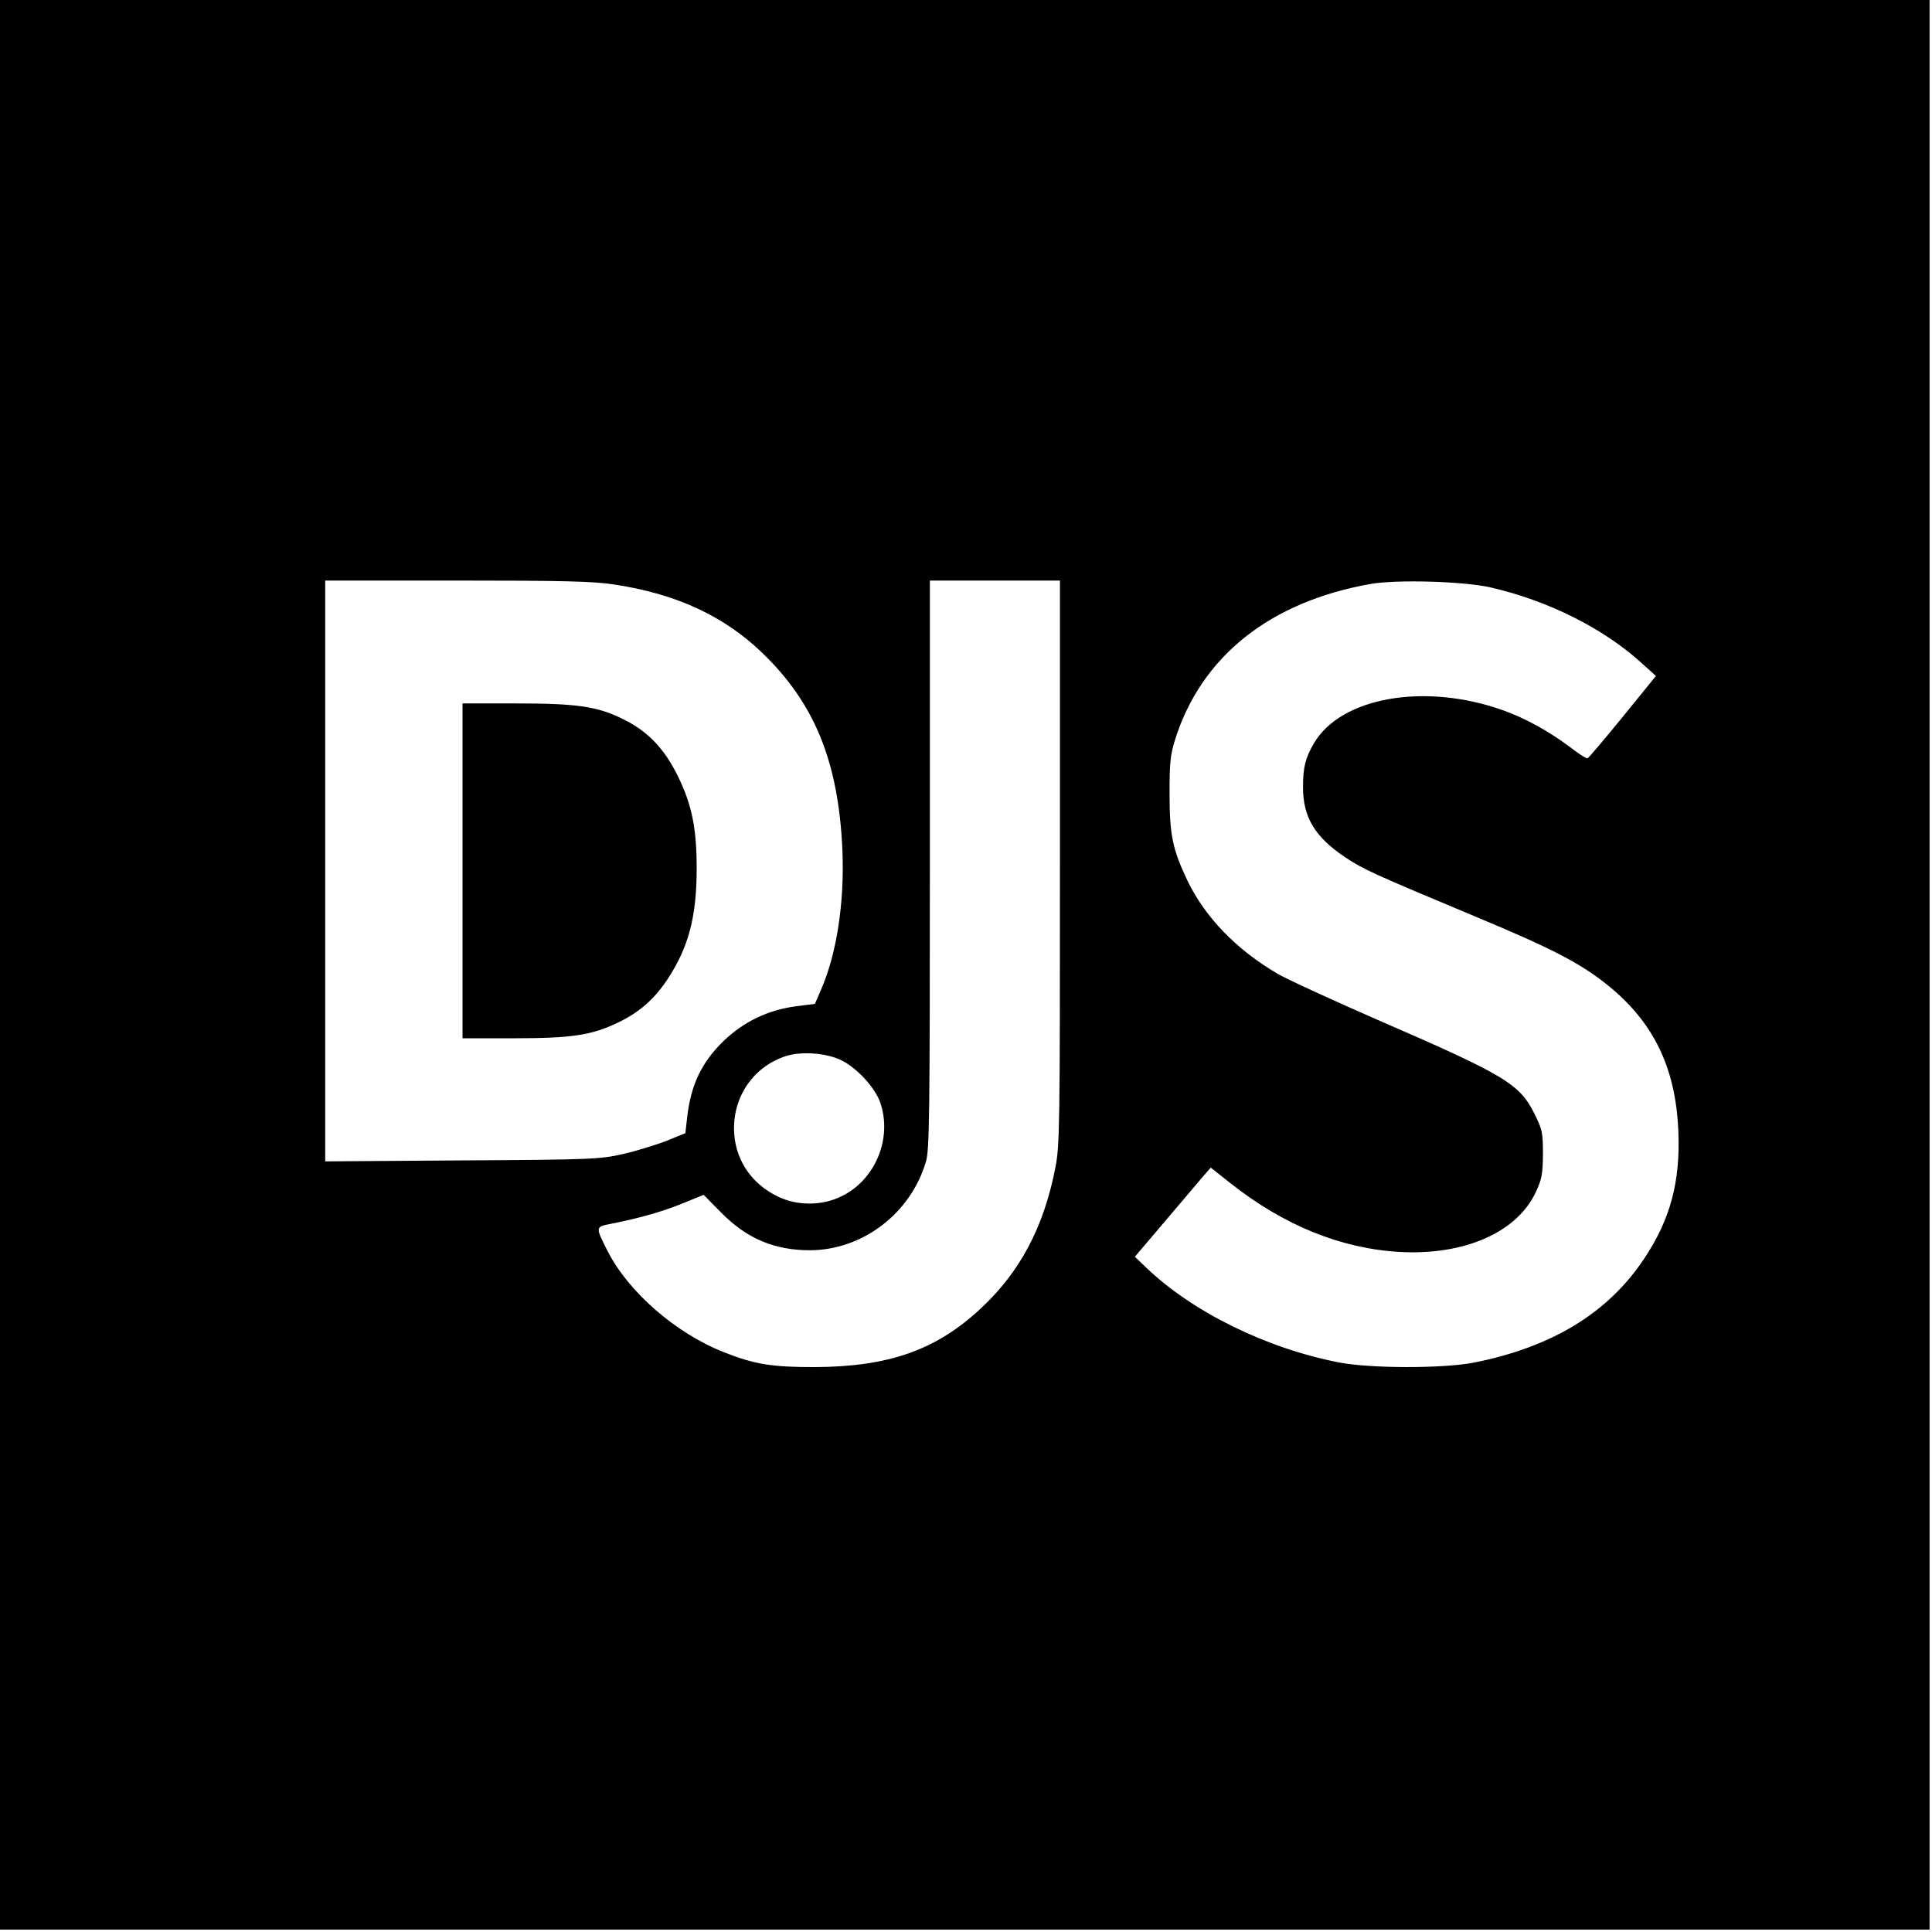
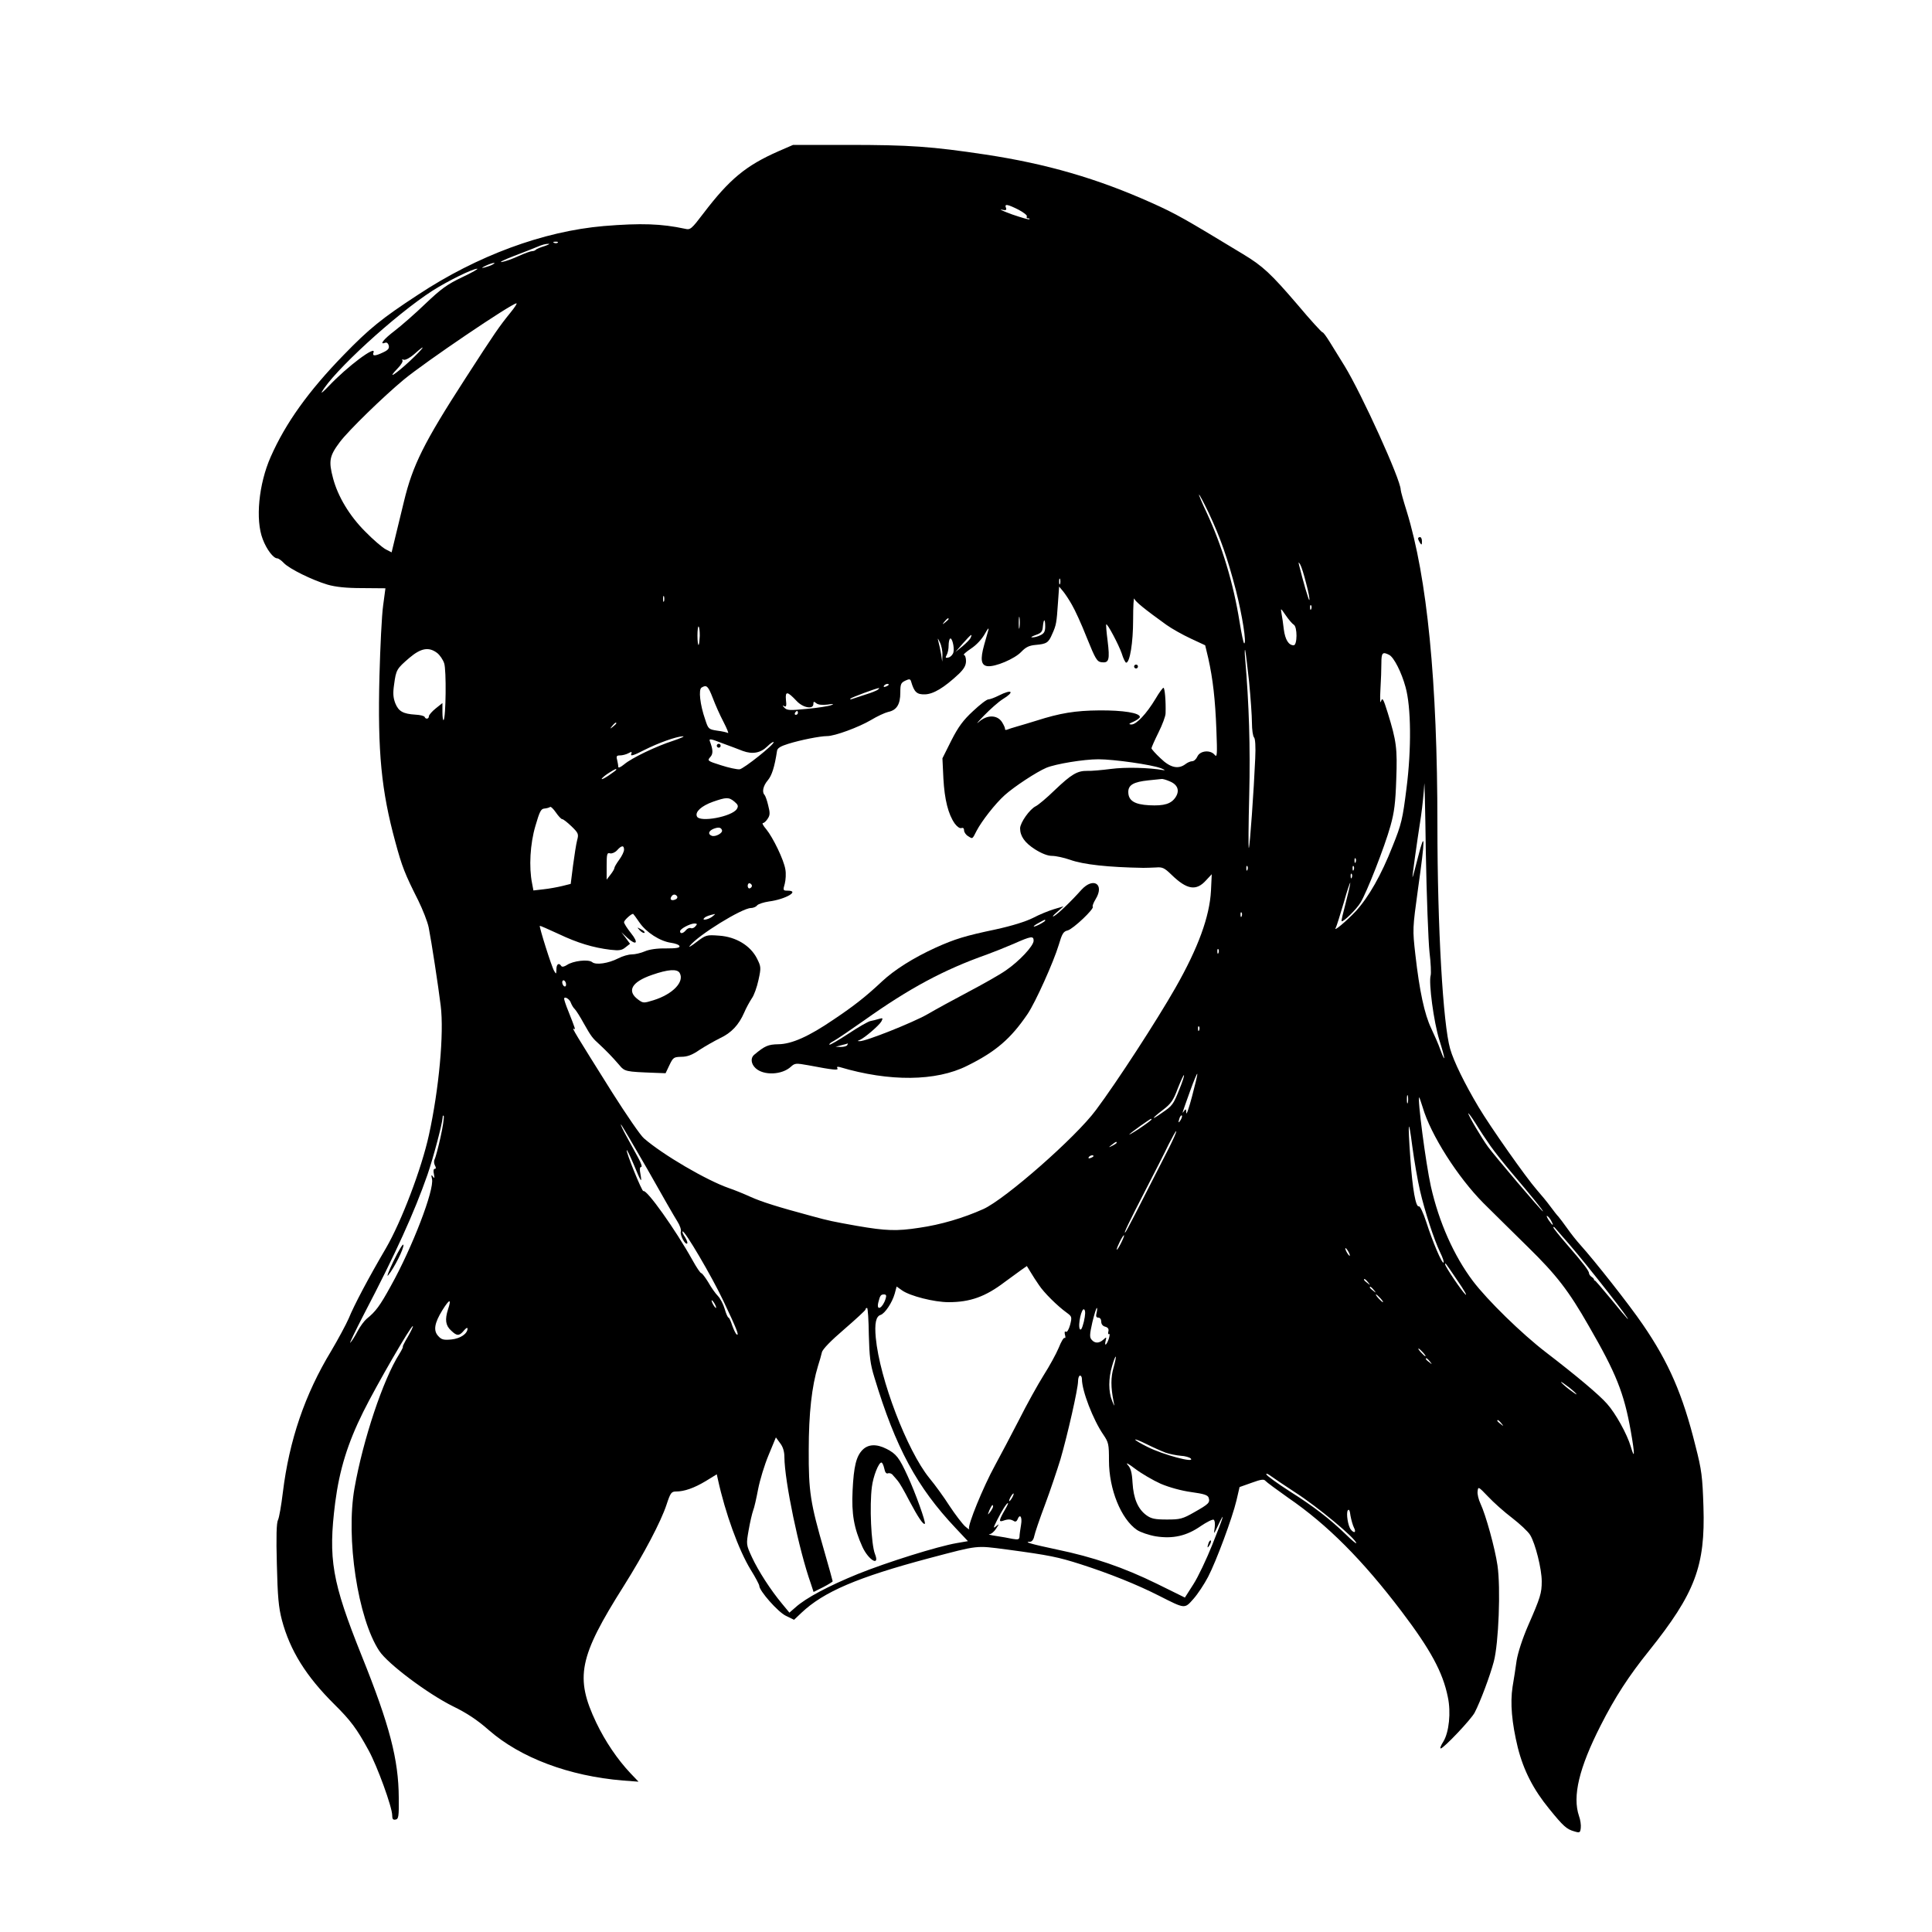
- <svg xmlns="http://www.w3.org/2000/svg" version="1.0" width="802pt" height="802pt" viewBox="0 0 802 802" preserveAspectRatio="xMidYMid meet">
-   <g transform="translate(0,802) scale(0.1,-0.1)" fill="#000000" stroke="none">
-     <path d="M0 4015 l0 -4005 4005 0 4005 0 0 4005 0 4005 -4005 0 -4005 0 0 -4005z m2547 1579 c257 -38 457 -130 616 -283 219 -210 318 -454 334 -821 9 -217 -24 -432 -90 -581 l-24 -56 -84 -11 c-114 -16 -212 -64 -294 -142 -93 -90 -138 -184 -153 -323 l-7 -61 -81 -33 c-45 -17 -126 -42 -180 -54 -94 -21 -125 -23 -666 -26 l-568 -4 0 1205 0 1206 546 0 c442 0 566 -3 651 -16z m1853 -1154 c0 -1108 -1 -1174 -19 -1267 -48 -246 -145 -431 -309 -584 -185 -173 -382 -243 -692 -244 -175 0 -246 11 -373 61 -202 79 -400 252 -486 423 -50 99 -50 98 16 111 117 23 219 52 300 86 l84 34 72 -73 c107 -109 222 -157 370 -157 218 1 418 153 481 369 14 49 16 184 16 1233 l0 1178 270 0 270 0 0 -1170z m1790 1141 c238 -55 467 -170 624 -313 l60 -54 -138 -170 c-76 -93 -141 -170 -146 -172 -4 -2 -37 19 -73 47 -88 66 -186 120 -279 153 -324 115 -672 54 -784 -138 -35 -60 -45 -98 -45 -182 0 -124 49 -206 174 -290 78 -52 119 -70 542 -247 316 -132 429 -190 543 -280 194 -154 288 -344 299 -610 9 -210 -33 -367 -142 -530 -150 -226 -384 -368 -710 -432 -127 -24 -423 -24 -555 1 -301 58 -609 209 -802 394 l-47 45 124 146 c68 80 139 164 157 185 l34 39 81 -64 c222 -176 460 -272 703 -286 270 -15 489 82 566 250 25 54 28 74 29 157 0 88 -3 101 -33 162 -63 129 -120 163 -657 396 -187 82 -373 167 -412 190 -172 101 -301 235 -374 387 -61 128 -74 188 -74 360 0 130 3 160 23 225 109 345 393 572 812 646 109 19 389 11 500 -15z m-2694 -1964 c64 -33 137 -113 158 -174 51 -148 -20 -321 -161 -389 -80 -40 -185 -40 -264 -1 -114 55 -181 159 -182 281 -1 140 84 259 215 302 66 21 172 13 234 -19z" />
-     <path d="M1920 4405 l0 -695 210 0 c242 0 325 12 435 65 90 43 152 98 208 183 86 132 119 258 119 457 0 164 -19 262 -77 381 -56 115 -125 188 -227 238 -108 54 -192 66 -449 66 l-219 0 0 -695z" />
+ <svg xmlns="http://www.w3.org/2000/svg" version="1.0" width="1000pt" height="1000pt" viewBox="0 0 1000 1000" preserveAspectRatio="xMidYMid meet">
+   <g transform="translate(0,1000) scale(0.1,-0.1)" fill="#000000" stroke="none">
+     <path d="M4029 9217 c-168 -74 -253 -144 -387 -320 -64 -84 -69 -88 -97 -81 -121 26 -226 30 -420 14 -313 -27 -655 -153 -962 -356 -187 -122 -253 -176 -384 -311 -182 -187 -301 -353 -378 -528 -62 -140 -80 -326 -41 -426 20 -53 55 -99 75 -99 6 0 22 -11 34 -24 28 -30 146 -88 226 -112 42 -12 96 -18 180 -18 l120 -1 -12 -90 c-7 -49 -15 -214 -19 -365 -10 -393 10 -593 82 -857 35 -130 50 -167 119 -304 23 -47 48 -110 54 -140 15 -77 49 -299 62 -404 18 -143 -9 -433 -61 -670 -38 -174 -142 -447 -222 -585 -91 -155 -166 -297 -193 -364 -14 -32 -55 -108 -91 -169 -136 -224 -217 -462 -250 -732 -8 -66 -19 -130 -25 -142 -8 -15 -10 -86 -6 -230 4 -168 9 -223 26 -288 42 -158 125 -291 271 -436 85 -84 117 -127 178 -239 45 -82 122 -294 122 -336 0 -19 4 -25 18 -22 15 3 17 16 16 113 -1 197 -47 375 -192 735 -154 384 -174 500 -137 793 22 169 64 306 145 469 68 137 250 452 257 444 2 -2 -10 -27 -26 -55 -17 -28 -28 -51 -26 -51 3 0 -5 -17 -18 -38 -84 -132 -188 -444 -232 -694 -46 -258 17 -675 128 -843 44 -67 251 -222 382 -287 70 -34 125 -70 185 -123 165 -144 416 -238 695 -261 l80 -6 -41 43 c-68 72 -131 165 -178 263 -111 234 -90 339 142 706 105 167 193 334 222 422 20 61 25 68 49 68 43 0 94 18 154 54 l57 35 6 -27 c38 -174 107 -364 169 -466 25 -40 45 -78 45 -84 0 -26 96 -135 137 -155 l43 -21 38 36 c115 109 290 184 662 283 258 68 238 66 400 45 223 -30 266 -39 385 -77 149 -48 291 -105 405 -163 136 -69 131 -68 178 -15 22 25 55 75 75 113 43 83 125 304 147 396 l16 69 62 22 c49 18 64 20 72 10 6 -7 59 -46 117 -87 204 -140 385 -322 587 -588 150 -198 214 -315 240 -444 17 -80 6 -182 -23 -230 -13 -20 -19 -36 -14 -36 15 0 159 152 176 186 30 58 79 189 99 264 25 95 36 380 19 497 -13 90 -61 263 -88 320 -10 21 -17 50 -15 64 3 26 4 25 54 -27 28 -30 84 -80 125 -111 40 -31 82 -70 93 -88 27 -44 60 -176 60 -240 0 -61 -7 -84 -71 -230 -29 -67 -52 -138 -59 -180 -5 -38 -15 -100 -21 -136 -13 -84 -4 -186 27 -314 30 -119 81 -218 163 -318 73 -90 90 -105 129 -116 29 -9 31 -7 34 17 2 15 -2 43 -9 62 -35 102 0 249 112 469 74 146 146 257 250 386 239 299 292 439 282 747 -5 153 -9 189 -41 313 -66 267 -139 434 -272 628 -73 107 -251 332 -323 412 -20 22 -51 61 -69 87 -18 25 -38 52 -45 60 -7 7 -26 31 -42 53 -16 22 -48 61 -71 87 -56 64 -239 324 -301 428 -71 119 -129 237 -147 301 -37 128 -66 628 -66 1159 0 745 -53 1280 -159 1624 -17 54 -31 104 -31 111 0 52 -202 496 -290 640 -24 39 -58 94 -76 123 -18 29 -35 53 -39 52 -3 -1 -62 63 -129 143 -138 161 -180 200 -281 261 -307 186 -347 209 -474 266 -281 126 -543 202 -860 250 -280 42 -391 50 -716 50 l-280 0 -76 -33z m1242 -302 c27 -14 47 -30 44 -35 -3 -6 -1 -10 6 -10 7 0 10 -2 7 -5 -2 -3 -42 9 -89 25 -46 17 -71 28 -55 25 23 -5 27 -3 23 9 -9 22 6 20 64 -9z m-2384 -171 c-3 -3 -12 -4 -19 -1 -8 3 -5 6 6 6 11 1 17 -2 13 -5z m-69 -18 c-20 -6 -40 -14 -44 -18 -4 -5 -13 -8 -20 -8 -8 0 -38 -11 -69 -25 -30 -14 -69 -28 -87 -31 -18 -3 10 11 62 31 52 20 104 40 115 45 32 14 49 18 65 18 8 0 -2 -5 -22 -12z m-268 -95 c-8 -5 -26 -11 -40 -15 -21 -5 -20 -3 5 9 32 15 60 20 35 6z m-158 -66 c-78 -37 -109 -60 -190 -137 -53 -51 -125 -114 -159 -140 -58 -44 -82 -75 -49 -62 8 3 15 -3 18 -14 4 -15 -3 -24 -29 -36 -42 -20 -57 -20 -50 -1 17 42 -135 -71 -232 -174 -24 -25 -40 -39 -36 -31 57 104 379 400 573 525 80 51 208 114 232 114 8 0 -27 -20 -78 -44z m251 -182 c-59 -73 -79 -101 -235 -343 -214 -331 -272 -448 -317 -635 -12 -49 -31 -129 -43 -177 l-21 -87 -31 16 c-17 9 -65 50 -106 92 -81 81 -141 181 -166 275 -24 90 -19 116 35 188 45 60 226 236 331 323 111 92 556 393 583 395 5 0 -9 -21 -30 -47z m-523 -253 c-77 -71 -120 -97 -62 -37 18 18 29 37 25 42 -5 4 -1 6 7 3 8 -3 32 10 53 28 71 64 52 34 -23 -36z m4136 -784 c61 -129 98 -236 141 -401 33 -130 56 -275 43 -275 -4 0 -14 50 -24 111 -32 201 -91 395 -171 567 -24 50 -41 92 -39 92 3 0 25 -42 50 -94z m505 -367 c12 -44 19 -82 16 -85 -3 -3 -31 92 -53 181 -4 18 -4 18 6 3 6 -10 20 -54 31 -99z m-1274 -1 c-3 -7 -5 -2 -5 12 0 14 2 19 5 13 2 -7 2 -19 0 -25z m61 -108 c15 -25 50 -101 77 -170 46 -114 53 -125 78 -128 37 -4 42 13 30 111 -6 45 -9 84 -7 85 5 7 64 -104 80 -150 8 -27 19 -48 23 -48 19 0 36 103 36 222 0 70 3 119 6 109 7 -16 52 -53 166 -135 28 -20 85 -52 126 -71 l75 -35 16 -67 c24 -108 36 -213 42 -371 5 -128 4 -145 -9 -129 -22 27 -75 22 -89 -8 -6 -14 -18 -25 -27 -25 -9 0 -25 -7 -35 -15 -37 -28 -79 -19 -129 30 -26 24 -47 48 -47 52 0 4 16 41 36 81 20 40 37 85 37 100 2 62 -4 132 -11 132 -4 0 -23 -26 -41 -57 -47 -78 -99 -133 -125 -133 -16 1 -14 4 12 15 17 8 32 19 32 24 0 21 -87 35 -210 34 -125 -1 -203 -14 -325 -53 -33 -10 -78 -24 -100 -30 -22 -6 -46 -14 -53 -17 -7 -2 -11 -1 -10 4 1 4 -6 20 -16 36 -25 38 -78 38 -120 0 -17 -15 -5 0 27 33 32 33 76 72 97 85 64 39 49 54 -20 19 -22 -11 -46 -20 -54 -20 -9 0 -44 -27 -80 -61 -50 -46 -76 -81 -112 -152 l-46 -92 5 -105 c6 -109 25 -185 59 -233 12 -16 26 -26 34 -23 9 3 14 -1 14 -12 0 -9 9 -23 21 -30 24 -15 21 -17 44 28 26 50 96 140 145 184 50 45 166 121 216 142 48 20 193 44 269 44 81 0 276 -28 323 -46 21 -8 26 -12 12 -10 -74 13 -195 16 -270 6 -47 -6 -102 -11 -122 -10 -52 1 -83 -18 -169 -100 -40 -39 -84 -76 -98 -83 -31 -15 -80 -84 -81 -114 0 -41 24 -75 77 -109 35 -22 66 -34 88 -34 20 0 61 -9 93 -20 69 -25 199 -39 380 -42 15 0 44 1 65 2 33 3 44 -2 80 -37 81 -79 129 -86 180 -29 l29 31 -4 -85 c-7 -134 -66 -296 -184 -503 -97 -170 -302 -486 -411 -632 -105 -142 -469 -461 -583 -513 -105 -47 -221 -81 -332 -97 -117 -18 -172 -16 -323 10 -123 22 -144 26 -235 51 -178 48 -257 73 -315 99 -33 15 -84 36 -114 46 -114 40 -339 171 -438 257 -18 15 -91 122 -164 237 -192 306 -211 337 -199 330 10 -6 10 -6 -29 93 -12 29 -21 57 -21 62 0 16 29 -1 35 -21 4 -10 12 -25 20 -32 7 -7 28 -40 46 -73 39 -69 45 -77 84 -112 35 -33 61 -59 99 -103 30 -36 32 -36 186 -42 l55 -2 20 42 c19 40 23 42 61 43 31 0 56 9 95 36 29 19 77 46 105 60 60 28 98 69 126 133 10 24 28 56 39 73 12 16 27 59 35 96 14 64 13 69 -8 111 -34 67 -109 112 -195 118 -66 5 -69 4 -118 -33 -27 -21 -43 -30 -35 -20 45 57 270 195 316 196 12 0 27 6 33 14 6 7 34 16 61 20 86 11 163 56 96 56 -23 0 -24 2 -14 36 5 20 7 53 3 74 -8 50 -64 165 -99 208 -15 17 -23 32 -17 32 6 0 17 10 25 23 12 18 12 30 2 69 -6 26 -15 50 -19 54 -14 14 -7 47 17 75 21 25 35 68 48 153 2 14 19 24 58 36 64 20 165 40 201 40 40 0 164 46 227 83 31 19 72 38 89 42 44 9 63 39 63 100 0 44 3 51 26 62 21 10 26 9 30 -5 16 -55 30 -67 71 -66 44 1 99 34 175 105 28 27 38 45 38 68 0 17 -5 31 -11 31 -6 0 10 15 37 33 29 19 57 50 72 77 14 25 21 34 18 20 -4 -14 -14 -49 -22 -78 -21 -75 -16 -106 17 -110 40 -5 141 38 175 74 24 25 41 33 75 36 56 5 66 11 85 56 21 46 23 58 30 162 l6 84 20 -24 c11 -13 32 -45 46 -70z m-2111 18 c-3 -7 -5 -2 -5 12 0 14 2 19 5 13 2 -7 2 -19 0 -25z m3350 -40 c-3 -8 -6 -5 -6 6 -1 11 2 17 5 13 3 -3 4 -12 1 -19z m-91 -81 c20 -11 19 -107 0 -107 -26 0 -44 29 -51 82 -3 29 -9 67 -12 83 -5 29 -5 29 22 -10 15 -22 34 -44 41 -48z m-1419 -14 c-2 -16 -4 -5 -4 22 0 28 2 40 4 28 2 -13 2 -35 0 -50z m-367 43 c0 -2 -8 -10 -17 -17 -16 -13 -17 -12 -4 4 13 16 21 21 21 13z m500 -39 c0 -26 -6 -36 -25 -45 -14 -7 -34 -12 -43 -11 -9 0 -1 5 18 12 29 10 36 17 38 45 4 42 12 41 12 -1z m-1788 -48 c-1 -22 -3 -44 -6 -47 -3 -3 -6 19 -6 48 0 29 3 51 6 47 4 -3 6 -25 6 -48z m1402 -10 c-3 -8 -22 -27 -42 -44 l-37 -30 40 46 c41 46 50 53 39 28z m-146 -89 l-1 -35 -6 40 c-4 22 -10 51 -14 65 -5 20 -4 19 8 -5 8 -16 14 -46 13 -65z m57 14 c-3 -12 -14 -24 -25 -27 -16 -4 -18 -2 -10 13 6 10 10 32 10 48 0 16 3 32 7 36 10 10 24 -44 18 -70z m-2672 -4 c14 -11 30 -35 36 -53 12 -34 9 -283 -3 -294 -3 -4 -6 15 -6 41 l0 47 -35 -28 c-19 -15 -35 -34 -35 -40 0 -15 -17 -17 -22 -4 -1 5 -23 11 -48 12 -64 4 -87 17 -104 59 -11 29 -13 52 -6 98 10 76 14 81 79 137 60 51 101 58 144 25z m4202 -146 c8 -83 15 -180 15 -215 0 -36 5 -70 11 -76 6 -6 9 -47 6 -109 -7 -163 -28 -458 -33 -463 -3 -3 -2 121 2 274 6 249 -1 468 -21 705 -3 30 -3 51 0 45 2 -5 11 -78 20 -161z m726 136 c24 -13 63 -89 84 -166 29 -103 31 -321 5 -524 -20 -160 -26 -186 -72 -300 -59 -150 -123 -262 -190 -336 -48 -51 -120 -112 -104 -86 4 7 22 65 41 129 18 65 34 111 34 103 0 -8 -11 -55 -24 -105 -13 -49 -23 -91 -21 -93 7 -7 76 60 98 96 32 52 125 289 155 397 20 71 26 121 30 241 6 161 1 198 -44 344 -23 74 -28 82 -35 60 -4 -15 -6 9 -3 60 3 47 5 109 5 138 0 54 6 60 41 42z m-2591 -154 c0 -2 -7 -7 -16 -10 -8 -3 -12 -2 -9 4 6 10 25 14 25 6z m-911 -68 c13 -35 38 -91 56 -125 18 -35 28 -60 23 -57 -5 3 -30 9 -55 12 -45 7 -47 8 -63 58 -27 77 -35 155 -19 165 26 16 34 9 58 -53z m856 43 c-6 -5 -35 -17 -65 -26 -30 -10 -62 -20 -70 -23 -8 -3 -12 -2 -8 2 5 6 131 53 148 55 2 1 0 -3 -5 -8z m-421 -60 c33 -35 86 -44 86 -15 0 14 3 14 15 4 10 -8 30 -10 58 -7 32 5 36 4 19 -3 -13 -5 -69 -14 -125 -19 -89 -9 -104 -8 -117 6 -11 11 -11 14 -1 8 10 -6 13 1 9 33 -4 46 7 45 56 -7z m6 -61 c0 -5 -5 -10 -11 -10 -5 0 -7 5 -4 10 3 6 8 10 11 10 2 0 4 -4 4 -10z m-940 -54 c0 -2 -8 -10 -17 -17 -16 -13 -17 -12 -4 4 13 16 21 21 21 13z m295 -90 c-90 -29 -215 -89 -254 -122 -20 -16 -31 -21 -31 -12 0 7 -3 23 -6 36 -5 18 -2 22 15 22 12 0 32 5 43 11 18 10 20 9 15 -5 -5 -11 14 -6 66 21 75 38 168 71 202 72 11 0 -12 -10 -50 -23z m360 -53 c50 -18 91 -11 127 24 15 15 30 25 32 22 8 -9 -154 -138 -176 -141 -13 -1 -56 8 -96 21 -70 22 -72 24 -56 42 16 17 15 38 -2 83 -5 14 6 12 62 -10 38 -14 87 -32 109 -41z m-655 -97 c0 -2 -19 -16 -41 -31 -23 -15 -38 -22 -34 -15 4 6 21 20 39 31 32 20 36 21 36 15z m4209 -944 c7 -56 9 -111 6 -121 -11 -37 16 -241 45 -334 31 -98 34 -128 5 -50 -9 27 -31 76 -47 110 -35 73 -61 195 -82 381 -15 133 -15 133 14 344 37 261 37 309 0 163 -15 -60 -28 -108 -29 -105 -1 6 20 161 44 315 8 55 15 129 17 165 1 36 5 -122 8 -350 4 -228 13 -461 19 -518z m-1345 884 c42 -17 53 -48 31 -82 -23 -35 -59 -46 -137 -42 -76 4 -108 24 -108 69 0 36 27 52 105 60 33 3 64 7 68 7 4 1 23 -4 41 -12z m-2253 -105 c19 -16 22 -23 13 -38 -24 -40 -195 -72 -207 -38 -10 23 24 54 83 75 69 24 82 25 111 1z m-891 -91 c6 0 27 -17 48 -37 36 -35 38 -40 29 -73 -5 -19 -14 -78 -21 -130 l-12 -95 -44 -11 c-25 -6 -68 -14 -97 -17 l-52 -6 -7 37 c-17 84 -10 205 17 296 22 76 29 90 47 91 12 1 25 5 29 8 3 4 17 -9 30 -28 13 -19 28 -35 33 -35z m827 -57 c5 -15 -34 -36 -53 -29 -21 8 -17 25 9 36 26 10 39 8 44 -7z m-507 -101 c0 -10 -11 -33 -25 -52 -14 -19 -25 -38 -25 -43 0 -5 -9 -20 -20 -34 l-20 -26 0 71 c0 62 2 70 18 65 10 -2 26 5 36 16 23 26 36 27 36 3z m3787 -64 c-3 -8 -6 -5 -6 6 -1 11 2 17 5 13 3 -3 4 -12 1 -19z m-560 -40 c-3 -8 -6 -5 -6 6 -1 11 2 17 5 13 3 -3 4 -12 1 -19z m550 0 c-3 -8 -6 -5 -6 6 -1 11 2 17 5 13 3 -3 4 -12 1 -19z m-10 -40 c-3 -8 -6 -5 -6 6 -1 11 2 17 5 13 3 -3 4 -12 1 -19z m-3105 -43 c0 -5 -5 -11 -11 -13 -6 -2 -11 4 -11 13 0 9 5 15 11 13 6 -2 11 -8 11 -13z m-387 -55 c3 -6 -1 -13 -10 -16 -19 -8 -30 0 -20 15 8 14 22 14 30 1z m2922 -102 c-3 -8 -6 -5 -6 6 -1 11 2 17 5 13 3 -3 4 -12 1 -19z m-3117 -33 c35 -51 106 -97 164 -105 21 -3 41 -10 43 -17 3 -9 -16 -12 -69 -12 -46 1 -87 -5 -110 -15 -21 -9 -51 -16 -68 -16 -17 0 -48 -9 -69 -20 -53 -27 -117 -36 -136 -20 -19 16 -99 7 -131 -15 -14 -9 -25 -11 -29 -5 -12 19 -25 10 -25 -17 -1 -26 -1 -27 -12 -8 -13 21 -78 228 -74 233 2 1 45 -18 97 -42 99 -47 179 -71 269 -82 45 -5 59 -3 78 13 l23 18 -22 30 -23 30 31 -29 c48 -43 60 -27 19 24 -20 25 -36 50 -36 57 0 9 36 43 47 43 1 0 16 -20 33 -45z m376 30 c-22 -16 -57 -21 -40 -6 7 8 29 15 54 20 3 0 -4 -6 -14 -14z m-86 -49 c-6 -8 -17 -13 -24 -10 -7 3 -19 -2 -26 -11 -14 -17 -30 -20 -30 -5 0 12 50 39 74 40 15 0 16 -3 6 -14z m2707 -138 c-3 -8 -6 -5 -6 6 -1 11 2 17 5 13 3 -3 4 -12 1 -19z m-2789 -104 c26 -46 -36 -110 -135 -141 -52 -16 -54 -16 -81 4 -59 44 -32 91 73 127 83 29 130 32 143 10z m-588 -60 c0 -8 -4 -12 -10 -9 -5 3 -10 13 -10 21 0 8 5 12 10 9 6 -3 10 -13 10 -21z m3277 -236 c-3 -8 -6 -5 -6 6 -1 11 2 17 5 13 3 -3 4 -12 1 -19z m-37 -343 c-16 -60 -29 -99 -30 -85 0 20 -2 22 -11 10 -13 -18 -13 -20 31 103 19 53 36 93 37 89 2 -4 -11 -56 -27 -117z m-65 38 c-32 -80 -36 -86 -92 -124 -58 -41 -54 -30 6 16 42 32 54 49 77 111 16 40 30 71 32 69 3 -2 -8 -35 -23 -72z m1182 -70 c-3 -10 -5 -2 -5 17 0 19 2 27 5 18 2 -10 2 -26 0 -35z m77 -25 c41 -141 181 -361 314 -495 49 -48 152 -151 230 -227 148 -145 211 -226 316 -410 141 -244 182 -346 217 -544 21 -119 21 -152 0 -80 -19 65 -79 173 -123 222 -39 45 -158 145 -317 267 -125 96 -301 268 -377 368 -98 130 -176 304 -218 491 -26 117 -71 460 -60 460 1 0 9 -24 18 -52z m351 -200 c22 -31 72 -94 111 -140 101 -119 165 -198 160 -198 -6 0 -249 286 -284 334 -31 42 -102 162 -102 173 0 4 17 -19 38 -52 20 -33 55 -86 77 -117z m-5435 45 c-12 -54 -26 -105 -30 -113 -5 -8 -4 -22 1 -32 7 -12 6 -18 -1 -18 -6 0 -8 -11 -4 -27 4 -22 3 -25 -5 -13 -9 12 -10 9 -5 -12 13 -56 -102 -355 -213 -554 -57 -104 -79 -133 -125 -170 -12 -10 -34 -39 -47 -64 -13 -25 -30 -52 -38 -60 -7 -8 25 59 72 150 164 314 259 524 327 718 31 90 77 264 79 297 0 11 3 14 6 8 2 -7 -5 -57 -17 -110z m3831 90 c-12 -20 -14 -14 -5 12 4 9 9 14 11 11 3 -2 0 -13 -6 -23z m-151 2 c0 -2 -28 -23 -62 -46 -35 -23 -58 -36 -52 -30 10 11 105 79 112 80 1 1 2 -1 2 -4z m1390 -368 c25 -108 72 -252 104 -319 13 -26 21 -50 18 -53 -8 -8 -57 108 -89 208 -17 52 -33 85 -39 83 -16 -6 -33 89 -44 247 -14 197 -10 219 10 64 10 -75 28 -179 40 -230z m-3999 111 c72 -128 142 -250 155 -270 13 -20 21 -44 18 -53 -6 -16 23 -71 33 -61 3 3 -2 17 -11 32 -10 14 -16 28 -13 30 9 9 150 -230 211 -359 68 -143 84 -183 69 -174 -5 3 -15 24 -23 46 -7 23 -16 41 -19 41 -4 0 -13 20 -20 45 -7 24 -23 55 -35 67 -13 13 -35 44 -50 71 -16 26 -32 47 -36 47 -5 0 -25 30 -46 68 -88 158 -237 367 -254 357 -7 -4 -92 206 -86 212 2 2 18 -32 36 -74 38 -92 44 -101 35 -50 -5 24 -4 37 4 37 6 0 -1 21 -16 48 -14 26 -41 75 -60 110 -19 34 -32 62 -29 62 2 0 64 -105 137 -232z m2702 115 c-175 -344 -222 -435 -228 -441 -13 -13 18 51 104 218 47 91 101 197 120 237 20 39 37 70 39 68 3 -2 -14 -39 -35 -82z m-273 22 c0 -2 -10 -9 -22 -15 -22 -11 -22 -10 -4 4 21 17 26 19 26 11z m-120 -69 c0 -2 -7 -7 -16 -10 -8 -3 -12 -2 -9 4 6 10 25 14 25 6z m2370 -337 c15 -28 5 -23 -15 7 -9 15 -12 23 -6 20 6 -4 16 -16 21 -27z m92 -119 c96 -111 334 -415 301 -385 -6 6 -46 53 -88 105 -43 52 -79 94 -81 93 -2 -2 -4 0 -3 3 0 4 -5 10 -13 15 -7 5 -13 13 -13 18 0 13 -29 51 -114 149 -39 45 -71 85 -71 89 0 4 4 3 8 -2 5 -6 38 -44 74 -85z m-2321 3 c-11 -21 -20 -35 -21 -31 0 12 33 78 38 74 2 -2 -6 -21 -17 -43z m1179 -43 c6 -11 8 -20 6 -20 -3 0 -10 9 -16 20 -6 11 -8 20 -6 20 3 0 10 -9 16 -20z m565 -150 c32 -46 50 -78 41 -71 -18 15 -106 145 -106 157 0 10 0 10 65 -86z m-2167 -22 c25 -38 94 -107 144 -143 26 -19 27 -22 17 -62 -7 -25 -16 -40 -22 -36 -6 4 -8 -2 -5 -15 4 -12 3 -20 -2 -17 -4 3 -18 -20 -30 -51 -13 -31 -48 -95 -78 -142 -30 -48 -88 -152 -128 -232 -41 -80 -97 -185 -124 -235 -61 -111 -143 -312 -134 -328 4 -7 -5 -1 -21 13 -15 14 -51 61 -80 105 -28 44 -75 109 -105 145 -115 142 -257 513 -277 726 -7 74 1 111 25 118 23 8 60 64 73 110 l10 37 28 -20 c41 -29 166 -61 241 -61 111 0 190 28 290 104 30 22 69 50 85 62 l30 21 19 -31 c10 -17 30 -48 44 -68z m1703 15 c13 -16 12 -17 -3 -4 -10 7 -18 15 -18 17 0 8 8 3 21 -13z m30 -40 c13 -16 12 -17 -3 -4 -10 7 -18 15 -18 17 0 8 8 3 21 -13z m-2527 -45 c-15 -49 -49 -67 -38 -20 9 37 13 42 30 42 11 0 13 -6 8 -22z m2561 2 c10 -11 16 -20 13 -20 -3 0 -13 9 -23 20 -10 11 -16 20 -13 20 3 0 13 -9 23 -20z m-4826 -57 c-17 -53 -13 -84 16 -110 30 -29 42 -29 66 0 10 12 18 17 19 11 0 -27 -36 -52 -83 -57 -40 -4 -52 -1 -68 17 -27 28 -21 67 21 135 37 59 48 61 29 4z m1381 27 c6 -11 8 -20 6 -20 -3 0 -10 9 -16 20 -6 11 -8 20 -6 20 3 0 10 -9 16 -20z m797 -158 c3 -114 7 -151 29 -222 110 -364 220 -567 420 -779 l64 -68 -58 -10 c-99 -17 -361 -99 -512 -160 -150 -61 -269 -124 -323 -173 l-31 -27 -38 46 c-60 72 -123 170 -156 241 -30 65 -30 66 -17 140 7 41 18 87 23 101 6 14 17 64 26 111 9 47 33 126 54 176 l38 92 22 -30 c15 -19 22 -44 22 -72 1 -124 75 -481 137 -655 l14 -43 50 25 c27 14 49 28 49 30 0 3 -20 74 -44 158 -72 249 -81 306 -80 522 0 190 16 331 48 435 8 25 17 56 20 70 3 16 47 61 116 120 60 52 110 98 110 102 0 5 3 8 8 8 4 0 8 -62 9 -138z m1113 67 c-9 -35 -15 -47 -21 -38 -11 21 10 114 23 101 7 -7 6 -27 -2 -63z m66 46 c-5 -18 -2 -25 9 -25 9 0 15 -9 15 -21 0 -13 8 -23 21 -26 14 -4 19 -12 16 -24 -3 -11 -1 -17 4 -14 4 3 3 -8 -2 -25 -12 -34 -24 -41 -16 -9 5 19 4 20 -12 5 -22 -20 -45 -20 -61 0 -11 12 -10 28 4 90 10 41 20 74 23 74 3 0 2 -11 -1 -25z m1689 -205 c10 -11 16 -20 13 -20 -3 0 -13 9 -23 20 -10 11 -16 20 -13 20 3 0 13 -9 23 -20z m-1601 -78 c-15 -50 -15 -103 0 -177 6 -28 5 -27 -8 5 -19 47 -19 115 0 179 8 29 17 51 19 49 2 -2 -3 -27 -11 -56z m1637 31 c13 -16 12 -17 -3 -4 -10 7 -18 15 -18 17 0 8 8 3 21 -13z m-1801 -91 c0 -61 58 -211 111 -288 27 -40 29 -49 29 -134 0 -148 62 -302 145 -359 18 -12 62 -27 97 -33 89 -14 160 2 233 53 31 21 61 36 67 33 6 -4 8 -22 5 -43 -5 -35 -5 -34 18 14 40 85 28 44 -30 -100 -30 -75 -74 -168 -98 -205 l-44 -69 -144 71 c-173 85 -331 139 -520 178 -132 28 -174 40 -137 40 9 0 18 12 21 28 3 16 28 90 56 164 28 75 63 180 80 235 36 124 91 365 91 404 0 16 5 29 10 29 6 0 10 -8 10 -18z m2560 -79 c0 -2 -18 10 -40 27 -22 17 -40 34 -40 37 0 2 18 -10 40 -27 22 -17 40 -34 40 -37z m-389 -150 c13 -16 12 -17 -3 -4 -10 7 -18 15 -18 17 0 8 8 3 21 -13z m-1738 -152 c21 -7 56 -14 78 -16 23 -1 46 -8 52 -14 26 -26 -143 19 -224 60 -32 16 -60 32 -63 37 -3 5 23 -5 57 -22 34 -17 79 -37 100 -45z m-25 -161 c45 -19 107 -36 158 -43 65 -9 85 -15 90 -29 8 -26 0 -33 -74 -75 -61 -35 -74 -38 -142 -38 -62 0 -81 4 -106 22 -44 32 -67 86 -72 168 -3 54 -9 76 -26 94 -11 14 6 4 39 -21 33 -25 93 -60 133 -78z m692 -42 c119 -76 320 -243 320 -266 0 -3 -24 16 -52 44 -86 83 -166 145 -291 224 -64 41 -119 81 -122 88 -3 8 7 4 23 -8 15 -11 70 -48 122 -82z m-1460 -28 c-6 -11 -13 -20 -16 -20 -2 0 0 9 6 20 6 11 13 20 16 20 2 0 0 -9 -6 -20z m-37 -62 c-33 -57 -35 -68 -10 -59 26 9 38 8 55 -2 7 -5 14 -2 18 7 13 34 26 15 19 -26 -4 -24 -8 -51 -8 -61 -1 -16 -7 -17 -37 -12 -19 4 -57 11 -85 15 -27 4 -43 8 -34 9 9 0 25 13 35 29 17 26 17 26 -1 12 -15 -13 -14 -8 5 30 27 53 50 90 57 90 3 0 -4 -15 -14 -32z m-63 14 c0 -5 -7 -17 -15 -28 -14 -18 -14 -17 -4 9 12 27 19 34 19 19z m1868 -109 c13 -24 2 -32 -16 -10 -15 18 -25 84 -16 99 6 9 11 0 14 -27 4 -22 12 -50 18 -62z" />
+     <path d="M5870 6550 c0 -5 5 -10 10 -10 6 0 10 5 10 10 0 6 -4 10 -10 10 -5 0 -10 -4 -10 -10z" />
+     <path d="M5598 5395 c-59 -66 -123 -126 -143 -137 -11 -5 -4 4 15 20 l35 31 -50 -15 c-27 -8 -76 -28 -108 -45 -38 -19 -108 -41 -195 -60 -157 -33 -209 -49 -309 -94 -116 -53 -214 -115 -278 -175 -82 -77 -144 -126 -250 -197 -129 -88 -217 -127 -286 -128 -53 -1 -70 -8 -126 -55 -19 -16 -16 -47 8 -69 42 -39 137 -35 183 8 20 18 25 19 91 7 131 -25 157 -27 149 -15 -4 7 0 9 12 6 258 -77 499 -74 659 6 150 74 227 141 314 269 41 61 134 268 161 357 17 58 24 70 46 75 28 7 140 113 130 123 -3 3 4 21 15 39 47 77 -11 116 -73 49z m-188 -160 c0 -2 -13 -11 -30 -20 -38 -19 -40 -11 -2 9 31 17 32 18 32 11z m-60 -104 c0 -27 -74 -106 -144 -154 -33 -23 -122 -73 -196 -112 -74 -39 -169 -91 -210 -115 -73 -42 -321 -141 -350 -139 -13 0 -13 1 0 6 24 10 100 75 112 96 9 18 8 19 -13 13 -13 -4 -33 -9 -44 -11 -11 -2 -62 -31 -113 -65 -52 -34 -96 -60 -99 -57 -3 3 8 12 24 20 15 8 87 57 158 107 232 165 411 261 632 339 33 12 96 37 140 56 90 40 103 42 103 16z m-965 -541 c-3 -5 -18 -9 -33 -9 l-27 1 30 8 c17 4 31 8 33 9 2 0 0 -3 -3 -9z" />
+     <path d="M3710 6140 c0 -5 5 -10 10 -10 6 0 10 5 10 10 0 6 -4 10 -10 10 -5 0 -10 -4 -10 -10z" />
+     <path d="M3312 5184 c10 -10 20 -15 24 -12 3 4 -5 12 -18 18 -22 12 -22 12 -6 -6z" />
+     <path d="M2037 3473 c-26 -54 -38 -87 -27 -73 30 37 82 139 78 157 -2 8 -25 -30 -51 -84z" />
+     <path d="M4465 2496 c-33 -33 -46 -85 -52 -211 -6 -121 7 -195 51 -292 32 -69 91 -103 65 -37 -20 50 -29 252 -16 349 7 55 35 125 49 125 5 0 11 -14 15 -31 4 -20 10 -28 19 -25 8 3 20 -1 26 -10 7 -8 19 -21 25 -29 7 -7 34 -53 59 -102 45 -85 73 -127 81 -120 6 7 -49 161 -89 247 -44 96 -59 115 -110 141 -51 26 -94 24 -123 -5z" />
+     <path d="M6256 2015 c-9 -26 -7 -32 5 -12 6 10 9 21 6 23 -2 3 -7 -2 -11 -11z" />
+     <path d="M7340 7213 c0 -5 5 -15 10 -23 8 -12 10 -11 10 8 0 12 -4 22 -10 22 -5 0 -10 -3 -10 -7z" />
  </g>
</svg>
